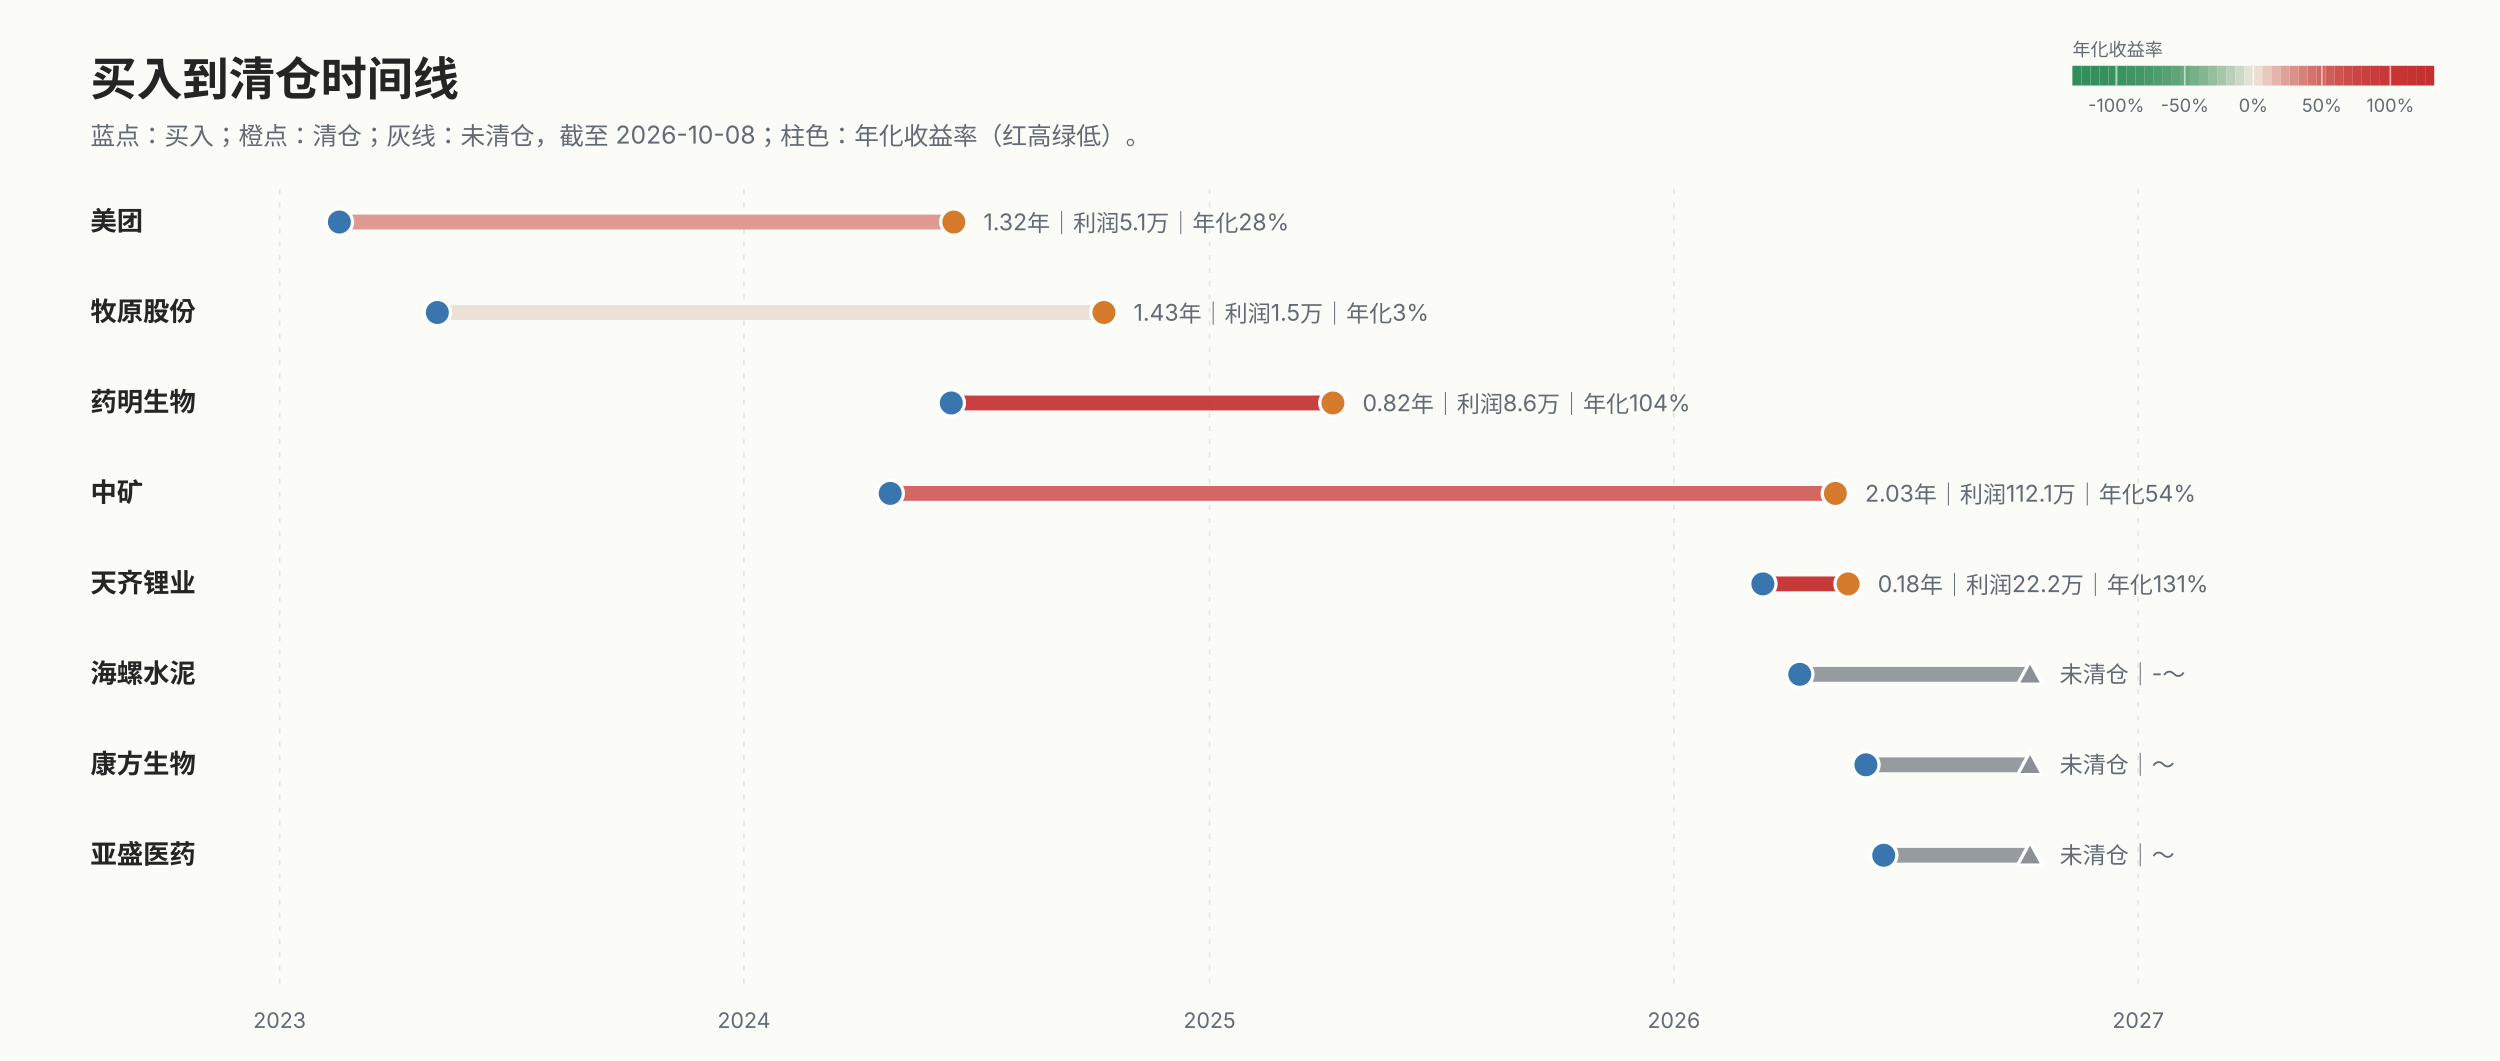
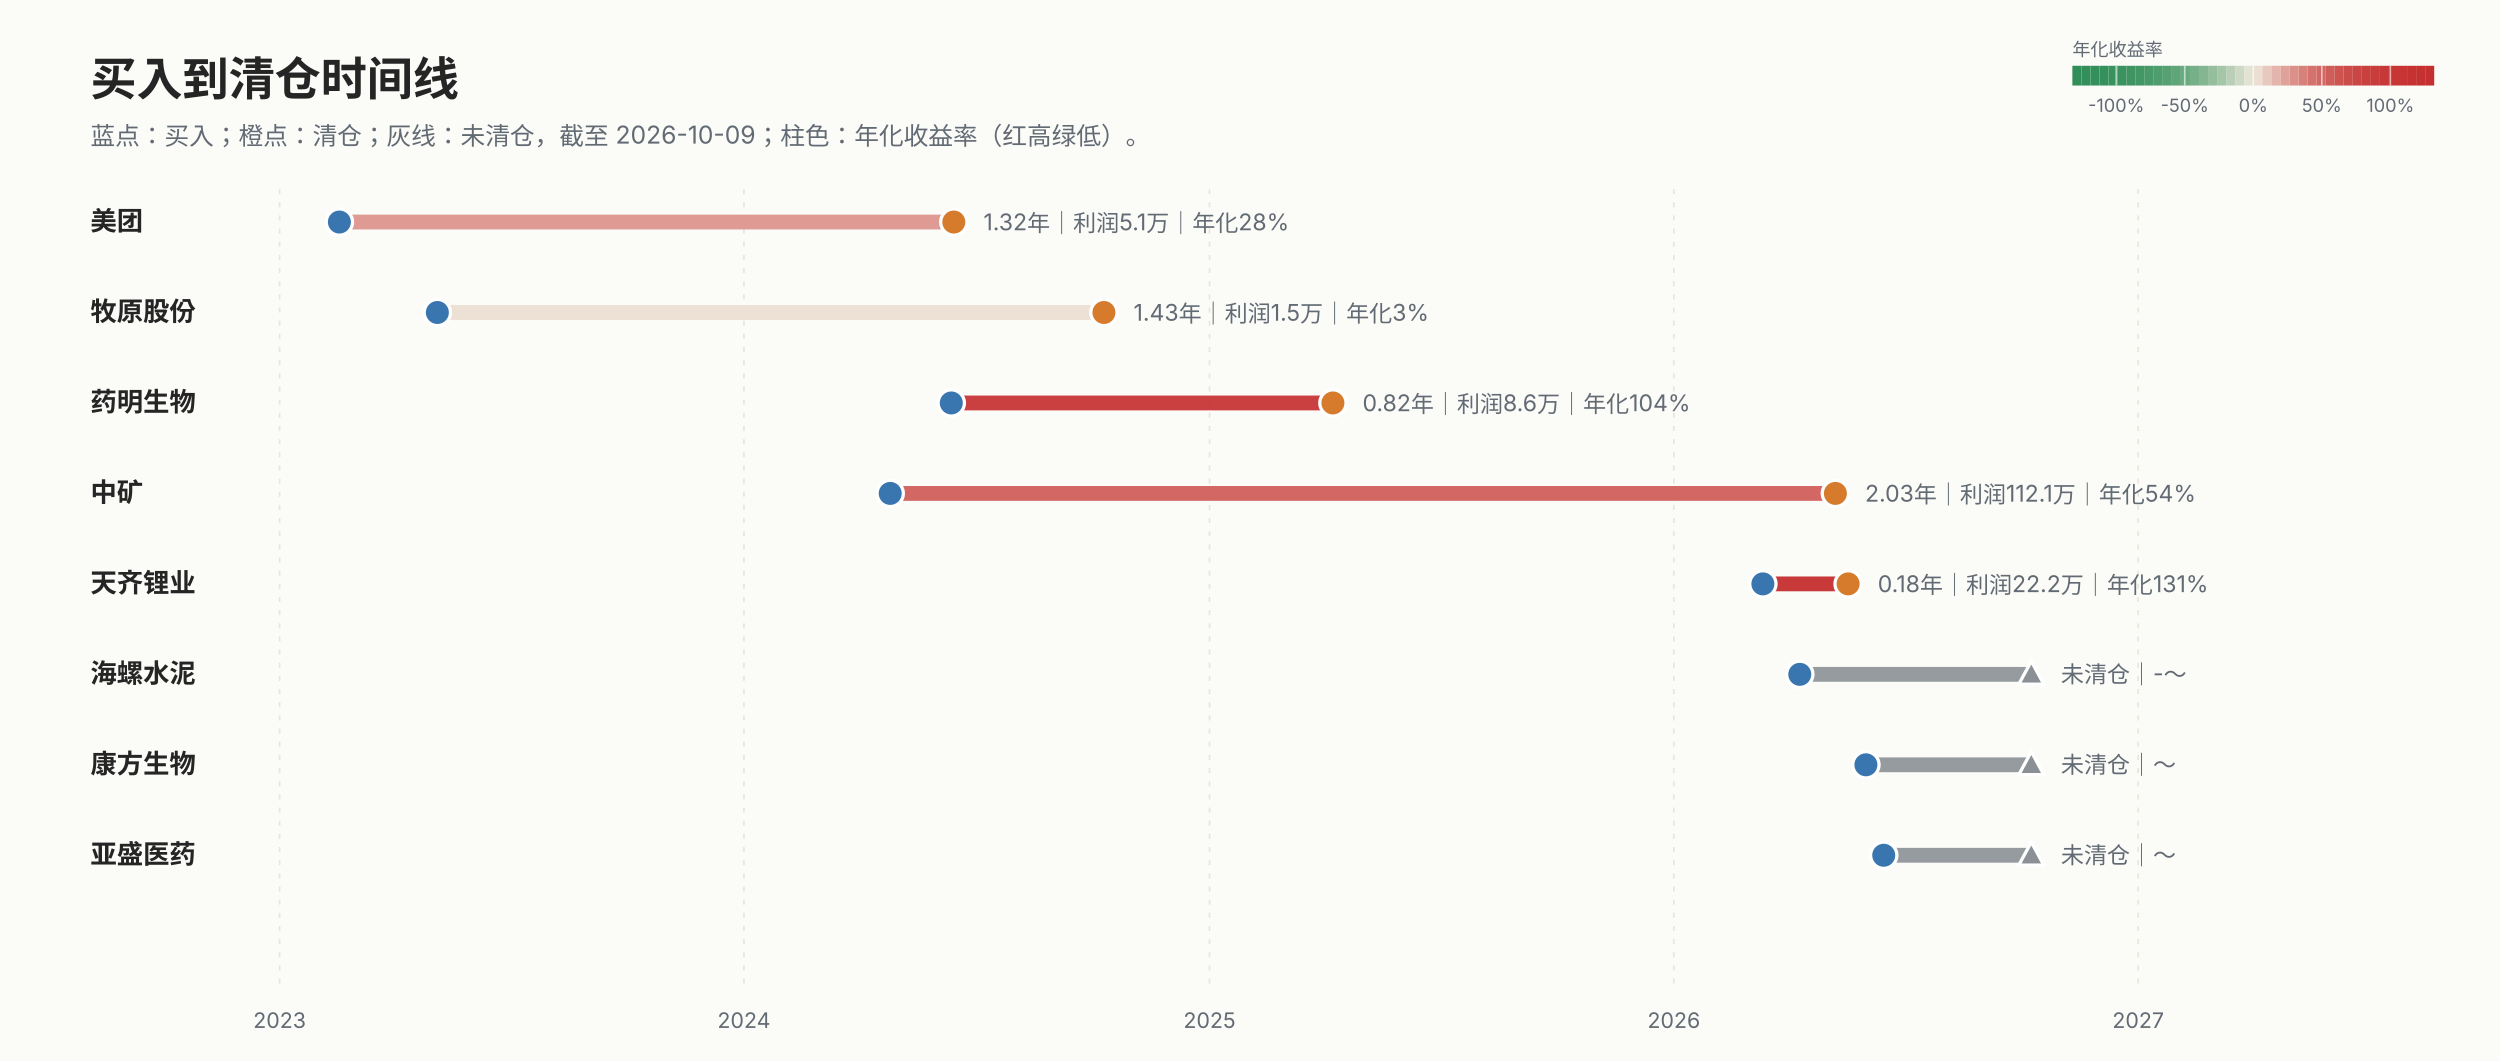
<svg xmlns="http://www.w3.org/2000/svg" width="1520" height="645" viewBox="0 0 1520 645" role="img" aria-label="买入到清仓时间线">
  <rect width="100%" height="100%" fill="#fbfbf8" />
  <style>text{font-family:"Inter","Noto Sans SC","PingFang SC","Microsoft YaHei",Arial,sans-serif;}</style>
  <text x="55" y="58" font-size="28" font-weight="700" fill="#252525">买入到清仓时间线</text>
  <g>
    <rect x="1260.00" y="40" width="5.50" height="12" fill="#308e58" />
    <rect x="1265.50" y="40" width="5.50" height="12" fill="#328f59" />
    <rect x="1271.00" y="40" width="5.50" height="12" fill="#33905a" />
    <rect x="1276.50" y="40" width="5.50" height="12" fill="#35915b" />
    <rect x="1282.00" y="40" width="5.50" height="12" fill="#37925d" />
    <rect x="1287.50" y="40" width="5.50" height="12" fill="#3a935f" />
    <rect x="1293.00" y="40" width="5.50" height="12" fill="#3e9561" />
    <rect x="1298.50" y="40" width="5.50" height="12" fill="#429764" />
    <rect x="1304.00" y="40" width="5.50" height="12" fill="#489a68" />
    <rect x="1309.50" y="40" width="5.50" height="12" fill="#4e9d6c" />
    <rect x="1315.00" y="40" width="5.50" height="12" fill="#56a072" />
    <rect x="1320.50" y="40" width="5.50" height="12" fill="#5fa578" />
    <rect x="1326.00" y="40" width="5.50" height="12" fill="#6aaa7f" />
    <rect x="1331.50" y="40" width="5.50" height="12" fill="#76b088" />
    <rect x="1337.00" y="40" width="5.50" height="12" fill="#85b692" />
    <rect x="1342.50" y="40" width="5.50" height="12" fill="#95be9d" />
    <rect x="1348.00" y="40" width="5.50" height="12" fill="#a6c6a9" />
    <rect x="1353.50" y="40" width="5.50" height="12" fill="#bacfb7" />
    <rect x="1359.00" y="40" width="5.50" height="12" fill="#ced9c5" />
    <rect x="1364.50" y="40" width="5.50" height="12" fill="#e3e3d4" />
    <rect x="1370.00" y="40" width="5.50" height="12" fill="#ecded1" />
    <rect x="1375.50" y="40" width="5.50" height="12" fill="#e7c9be" />
    <rect x="1381.00" y="40" width="5.50" height="12" fill="#e3b5ac" />
    <rect x="1386.50" y="40" width="5.50" height="12" fill="#dfa29a" />
    <rect x="1392.00" y="40" width="5.50" height="12" fill="#db918a" />
    <rect x="1397.50" y="40" width="5.50" height="12" fill="#d7817b" />
    <rect x="1403.00" y="40" width="5.50" height="12" fill="#d4736e" />
    <rect x="1408.50" y="40" width="5.50" height="12" fill="#d26763" />
    <rect x="1414.00" y="40" width="5.50" height="12" fill="#cf5d59" />
    <rect x="1419.50" y="40" width="5.50" height="12" fill="#cd5451" />
    <rect x="1425.00" y="40" width="5.50" height="12" fill="#cc4c4a" />
    <rect x="1430.50" y="40" width="5.50" height="12" fill="#ca4644" />
    <rect x="1436.00" y="40" width="5.50" height="12" fill="#c9413f" />
    <rect x="1441.50" y="40" width="5.50" height="12" fill="#c83d3b" />
    <rect x="1447.00" y="40" width="5.50" height="12" fill="#c73938" />
    <rect x="1452.50" y="40" width="5.50" height="12" fill="#c73635" />
    <rect x="1458.00" y="40" width="5.50" height="12" fill="#c63433" />
    <rect x="1463.50" y="40" width="5.50" height="12" fill="#c63231" />
    <rect x="1469.00" y="40" width="5.50" height="12" fill="#c53030" />
    <rect x="1474.50" y="40" width="5.50" height="12" fill="#c52f2f" />
    <line x1="1286.67" y1="40" x2="1286.67" y2="52" stroke="#fff" stroke-width="1" opacity=".6" />
    <text x="1286.67" y="68" font-size="11" fill="#626a73" text-anchor="middle">-100%</text>
    <line x1="1328.33" y1="40" x2="1328.33" y2="52" stroke="#fff" stroke-width="1" opacity=".6" />
    <text x="1328.33" y="68" font-size="11" fill="#626a73" text-anchor="middle">-50%</text>
    <line x1="1370.00" y1="40" x2="1370.00" y2="52" stroke="#fff" stroke-width="1" opacity=".6" />
    <text x="1370.00" y="68" font-size="11" fill="#626a73" text-anchor="middle">0%</text>
    <line x1="1411.67" y1="40" x2="1411.67" y2="52" stroke="#fff" stroke-width="1" opacity=".6" />
    <text x="1411.67" y="68" font-size="11" fill="#626a73" text-anchor="middle">50%</text>
    <line x1="1453.33" y1="40" x2="1453.33" y2="52" stroke="#fff" stroke-width="1" opacity=".6" />
    <text x="1453.33" y="68" font-size="11" fill="#626a73" text-anchor="middle">100%</text>
    <text x="1260" y="34" font-size="11" fill="#626a73">年化收益率</text>
  </g>
-   <text x="55" y="88" font-size="15" fill="#626a73">蓝点：买入；橙点：清仓；灰线：未清仓，截至 2026-10-08；柱色：年化收益率（红高绿低）。</text>
+   <text x="55" y="88" font-size="15" fill="#626a73">蓝点：买入；橙点：清仓；灰线：未清仓，截至 2026-10-09；柱色：年化收益率（红高绿低）。</text>
  <line x1="170.00" y1="115" x2="170.00" y2="600" stroke="#ddd7ce" opacity=".65" stroke-dasharray="3 5" />
  <text x="170.00" y="625" font-size="13" fill="#626a73" text-anchor="middle">2023</text>
  <line x1="452.31" y1="115" x2="452.31" y2="600" stroke="#ddd7ce" opacity=".65" stroke-dasharray="3 5" />
  <text x="452.31" y="625" font-size="13" fill="#626a73" text-anchor="middle">2024</text>
  <line x1="735.39" y1="115" x2="735.39" y2="600" stroke="#ddd7ce" opacity=".65" stroke-dasharray="3 5" />
  <text x="735.39" y="625" font-size="13" fill="#626a73" text-anchor="middle">2025</text>
  <line x1="1017.69" y1="115" x2="1017.69" y2="600" stroke="#ddd7ce" opacity=".65" stroke-dasharray="3 5" />
  <text x="1017.69" y="625" font-size="13" fill="#626a73" text-anchor="middle">2026</text>
  <line x1="1300.00" y1="115" x2="1300.00" y2="600" stroke="#ddd7ce" opacity=".65" stroke-dasharray="3 5" />
  <text x="1300.00" y="625" font-size="13" fill="#626a73" text-anchor="middle">2027</text>
  <text x="55" y="140" font-size="16" font-weight="700" fill="#252525">美团</text>
  <line x1="206.35" y1="135" x2="579.92" y2="135" stroke="#dc958e" stroke-width="9" opacity=".95" />
  <circle cx="579.92" cy="135" r="8" fill="#d67b2c" stroke="#fff" stroke-width="2" />
  <circle cx="206.35" cy="135" r="8" fill="#3976af" stroke="#fff" stroke-width="2" />
  <text x="597.92" y="140" font-size="14" fill="#626a73">1.32年｜利润5.1万｜年化28%</text>
  <text x="55" y="195" font-size="16" font-weight="700" fill="#252525">牧原股份</text>
  <line x1="265.91" y1="190" x2="671.19" y2="190" stroke="#ecded2" stroke-width="9" opacity=".95" />
  <circle cx="671.19" cy="190" r="8" fill="#d67b2c" stroke="#fff" stroke-width="2" />
  <circle cx="265.91" cy="190" r="8" fill="#3976af" stroke="#fff" stroke-width="2" />
  <text x="689.19" y="195" font-size="14" fill="#626a73">1.43年｜利润1.5万｜年化3%</text>
  <text x="55" y="250" font-size="16" font-weight="700" fill="#252525">药明生物</text>
  <line x1="578.38" y1="245" x2="810.41" y2="245" stroke="#c73535" stroke-width="9" opacity=".95" />
  <circle cx="810.41" cy="245" r="8" fill="#d67b2c" stroke="#fff" stroke-width="2" />
  <circle cx="578.38" cy="245" r="8" fill="#3976af" stroke="#fff" stroke-width="2" />
  <text x="828.41" y="250" font-size="14" fill="#626a73">0.82年｜利润8.6万｜年化104%</text>
  <text x="55" y="305" font-size="16" font-weight="700" fill="#252525">中矿</text>
  <line x1="541.25" y1="300" x2="1115.92" y2="300" stroke="#d0605c" stroke-width="9" opacity=".95" />
  <circle cx="1115.92" cy="300" r="8" fill="#d67b2c" stroke="#fff" stroke-width="2" />
  <circle cx="541.25" cy="300" r="8" fill="#3976af" stroke="#fff" stroke-width="2" />
  <text x="1133.92" y="305" font-size="14" fill="#626a73">2.03年｜利润112.1万｜年化54%</text>
  <text x="55" y="360" font-size="16" font-weight="700" fill="#252525">天齐锂业</text>
  <line x1="1071.83" y1="355" x2="1123.66" y2="355" stroke="#c52f2f" stroke-width="9" opacity=".95" />
  <circle cx="1123.66" cy="355" r="8" fill="#d67b2c" stroke="#fff" stroke-width="2" />
  <circle cx="1071.83" cy="355" r="8" fill="#3976af" stroke="#fff" stroke-width="2" />
  <text x="1141.66" y="360" font-size="14" fill="#626a73">0.18年｜利润22.2万｜年化131%</text>
  <text x="55" y="415" font-size="16" font-weight="700" fill="#252525">海螺水泥</text>
-   <line x1="1094.26" y1="410" x2="1234.26" y2="410" stroke="#8b9096" stroke-width="9" opacity=".9" />
-   <polygon points="1234.26,402 1226.66,416 1241.86,416" fill="#8b9096" stroke="#fff" stroke-width="2" />
+   <line x1="1094.26" y1="410" x2="1235.03" y2="410" stroke="#8b9096" stroke-width="9" opacity=".9" />
+   <polygon points="1235.03,402 1227.43,416 1242.63,416" fill="#8b9096" stroke="#fff" stroke-width="2" />
  <circle cx="1094.26" cy="410" r="8" fill="#3976af" stroke="#fff" stroke-width="2" />
-   <text x="1252.26" y="415" font-size="14" fill="#626a73">未清仓｜-～</text>
+   <text x="1253.03" y="415" font-size="14" fill="#626a73">未清仓｜-～</text>
  <text x="55" y="470" font-size="16" font-weight="700" fill="#252525">康方生物</text>
-   <line x1="1134.48" y1="465" x2="1234.26" y2="465" stroke="#8b9096" stroke-width="9" opacity=".9" />
-   <polygon points="1234.26,457 1226.66,471 1241.86,471" fill="#8b9096" stroke="#fff" stroke-width="2" />
+   <line x1="1134.48" y1="465" x2="1235.03" y2="465" stroke="#8b9096" stroke-width="9" opacity=".9" />
+   <polygon points="1235.03,457 1227.43,471 1242.63,471" fill="#8b9096" stroke="#fff" stroke-width="2" />
  <circle cx="1134.48" cy="465" r="8" fill="#3976af" stroke="#fff" stroke-width="2" />
-   <text x="1252.26" y="470" font-size="14" fill="#626a73">未清仓｜～</text>
+   <text x="1253.03" y="470" font-size="14" fill="#626a73">未清仓｜～</text>
  <text x="55" y="525" font-size="16" font-weight="700" fill="#252525">亚盛医药</text>
-   <line x1="1145.31" y1="520" x2="1234.26" y2="520" stroke="#8b9096" stroke-width="9" opacity=".9" />
-   <polygon points="1234.26,512 1226.66,526 1241.86,526" fill="#8b9096" stroke="#fff" stroke-width="2" />
+   <line x1="1145.31" y1="520" x2="1235.03" y2="520" stroke="#8b9096" stroke-width="9" opacity=".9" />
+   <polygon points="1235.03,512 1227.43,526 1242.63,526" fill="#8b9096" stroke="#fff" stroke-width="2" />
  <circle cx="1145.31" cy="520" r="8" fill="#3976af" stroke="#fff" stroke-width="2" />
-   <text x="1252.26" y="525" font-size="14" fill="#626a73">未清仓｜～</text>
+   <text x="1253.03" y="525" font-size="14" fill="#626a73">未清仓｜～</text>
</svg>
